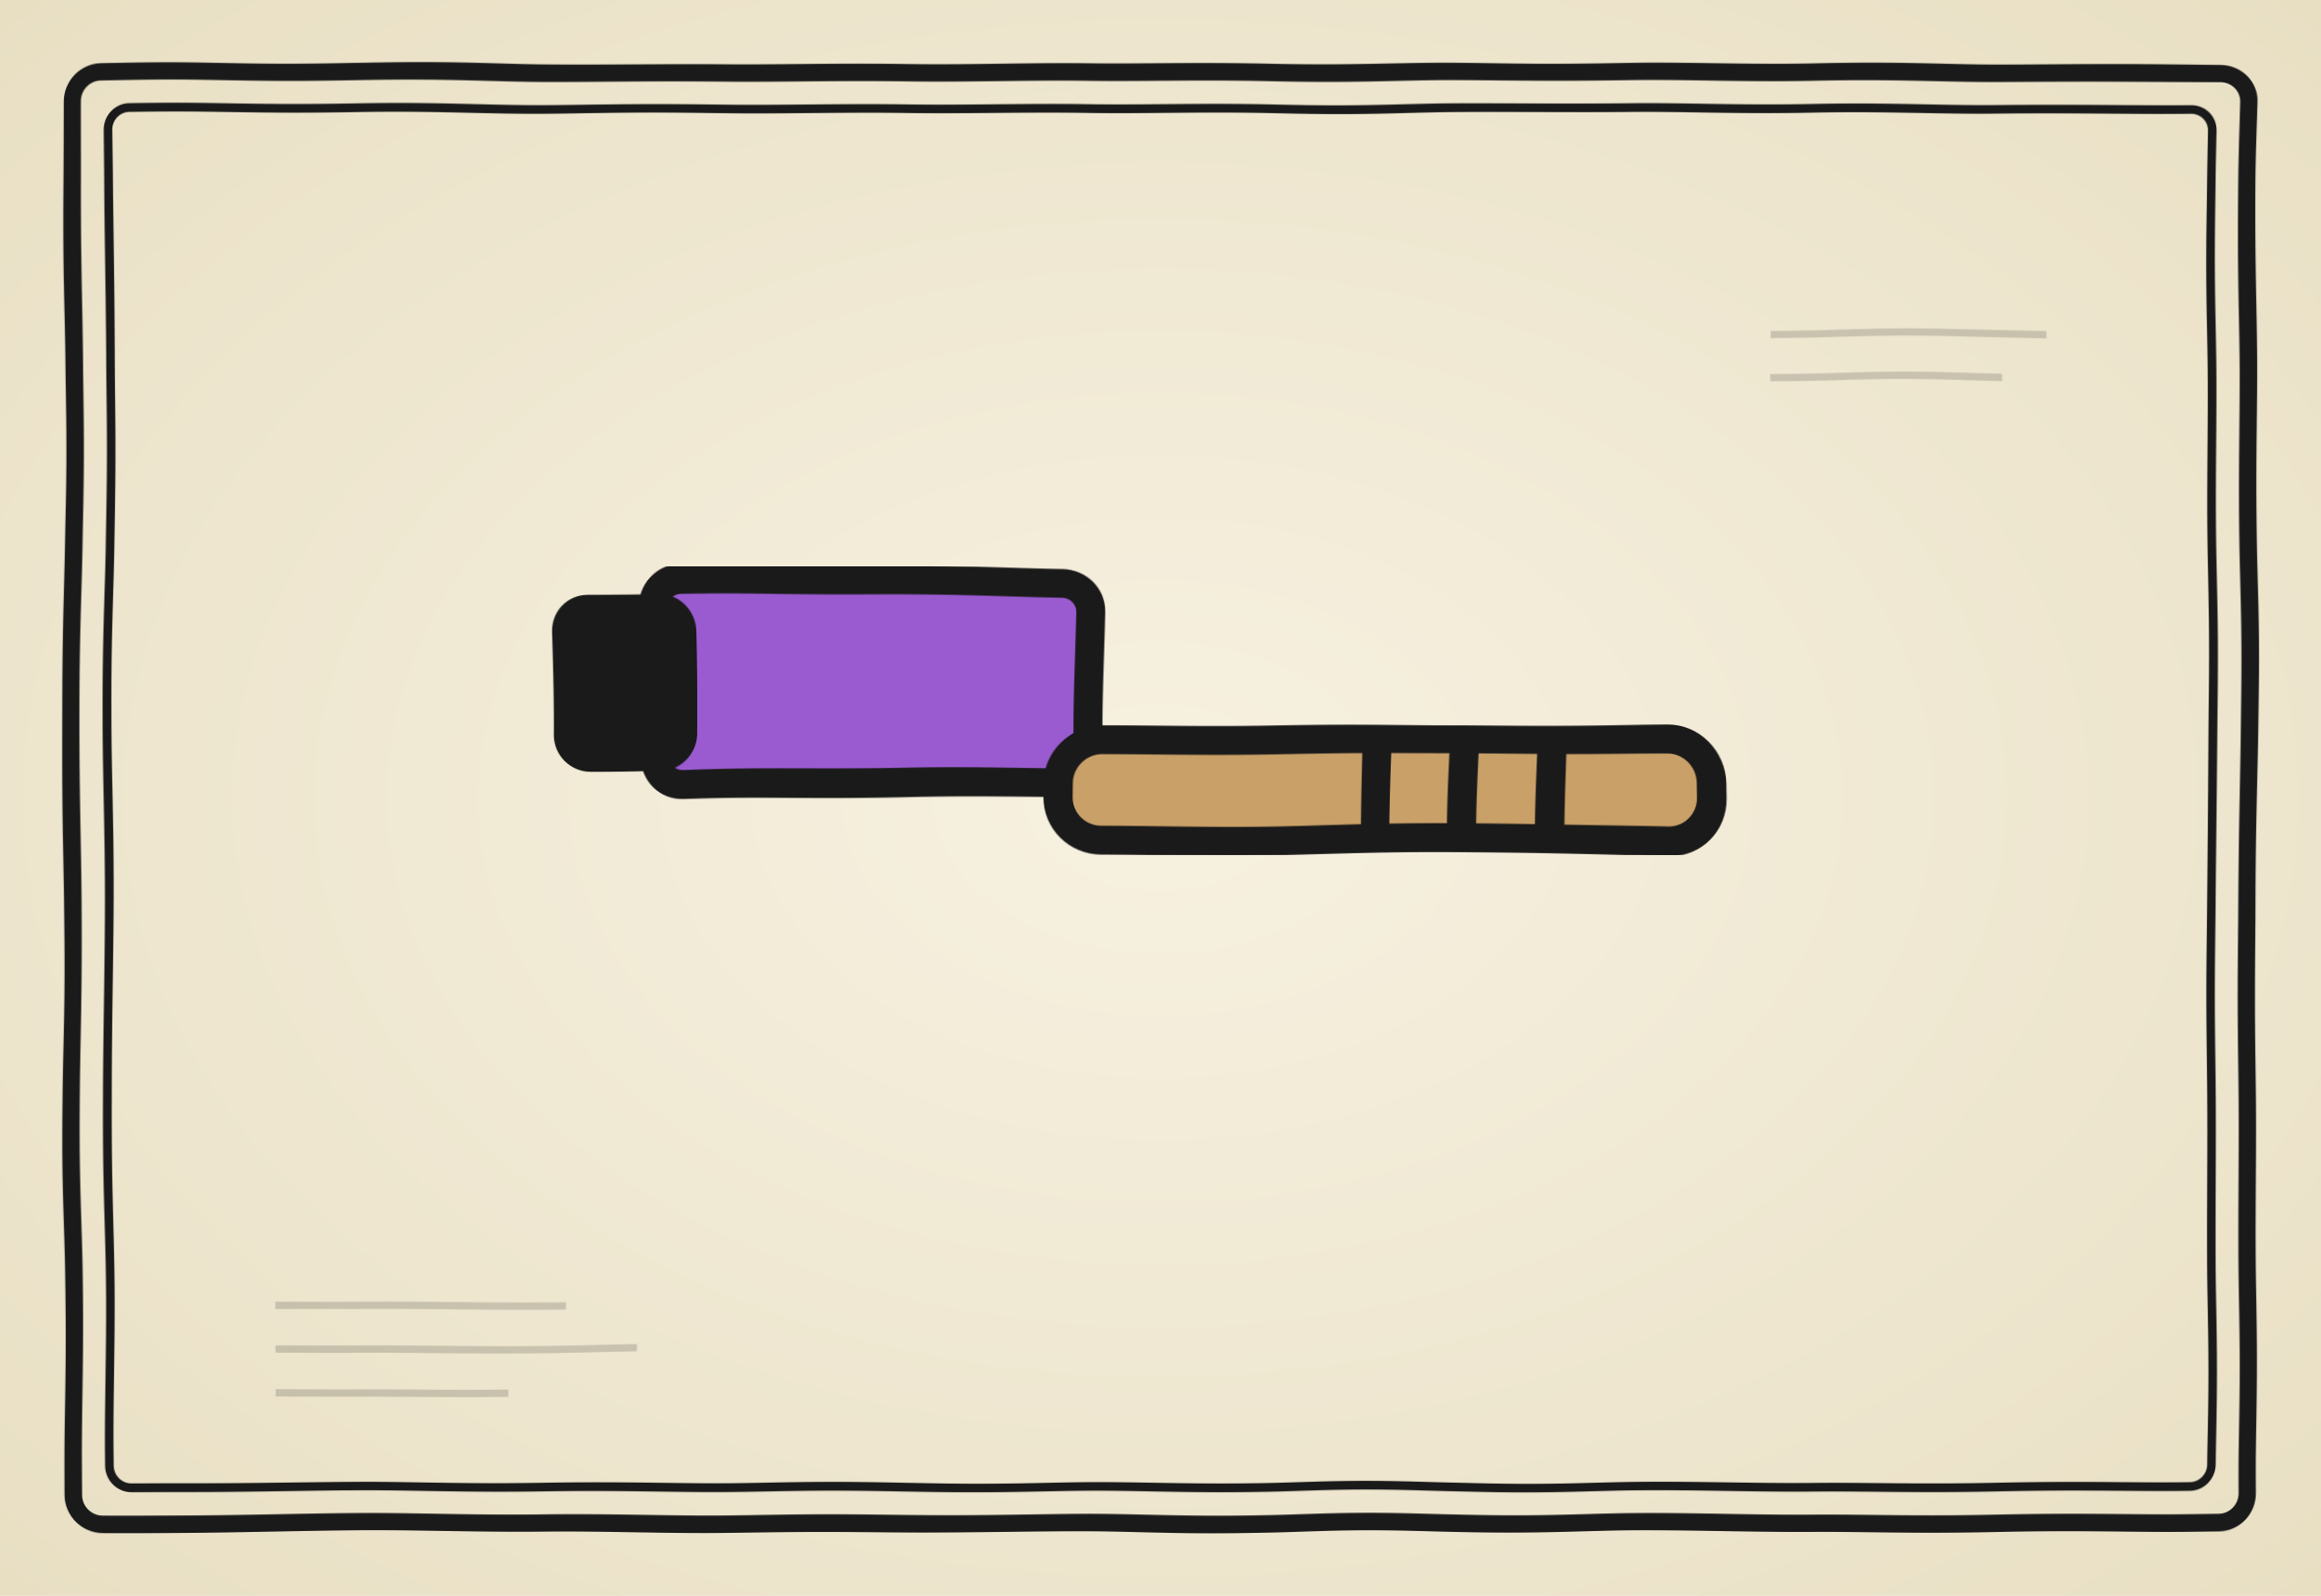
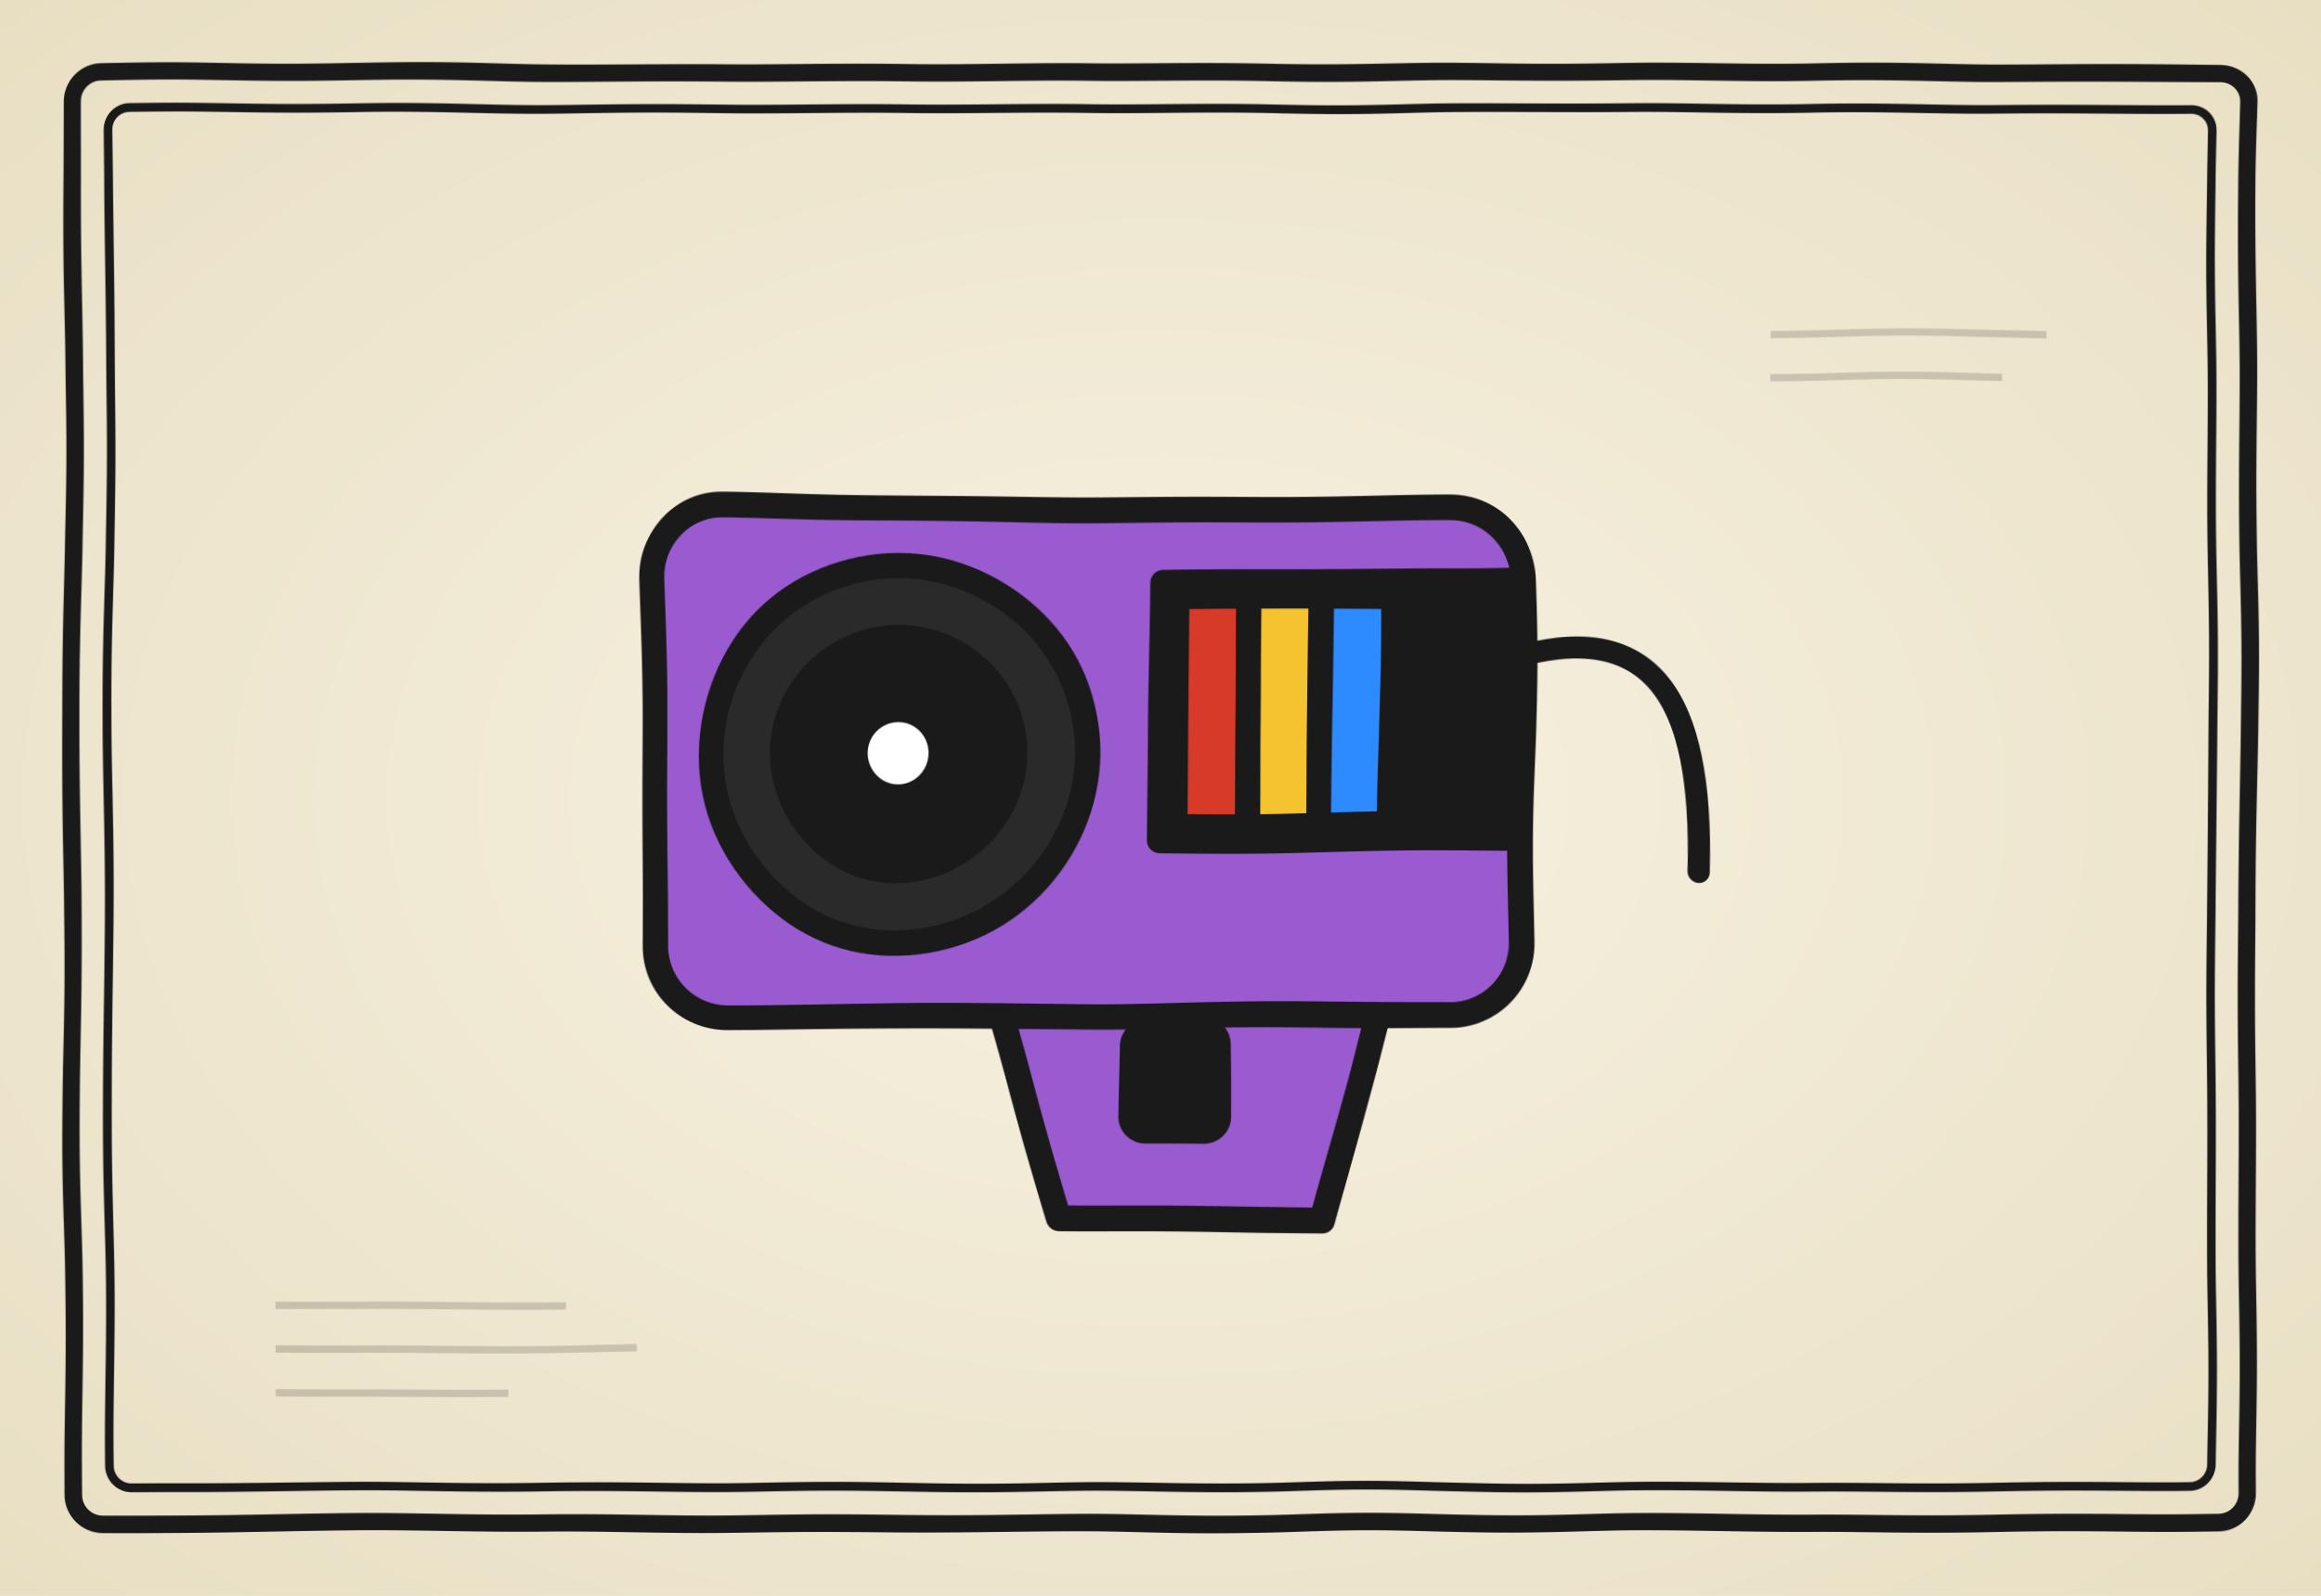
<svg xmlns="http://www.w3.org/2000/svg" viewBox="0 0 320 220" role="img" aria-label="die Wärmebildkamera">
  <defs>
    <radialGradient id="paper" cx="50%" cy="50%" r="70%">
      <stop offset="0%" stop-color="#f7f1e1" />
      <stop offset="100%" stop-color="#e8dfc3" />
    </radialGradient>
    <filter id="sketch" x="-5%" y="-5%" width="110%" height="110%">
      <feTurbulence type="fractalNoise" baseFrequency="0.02" numOctaves="2" seed="969" />
      <feDisplacementMap in="SourceGraphic" scale="1.8" />
    </filter>
    <filter id="sketchLight" x="-5%" y="-5%" width="110%" height="110%">
      <feTurbulence type="fractalNoise" baseFrequency="0.04" numOctaves="1" seed="972" />
      <feDisplacementMap in="SourceGraphic" scale="1.1" />
    </filter>
  </defs>
  <rect width="320" height="220" fill="url(#paper)" />
  <g fill="none" stroke="#1a1a1a" stroke-linecap="round" stroke-linejoin="round" filter="url(#sketchLight)">
    <rect x="10" y="10" width="300" height="200" stroke-width="2.4" rx="4" />
    <rect x="15" y="15" width="290" height="190" stroke-width="1.2" rx="3" />
  </g>
  <g stroke="#1a1a1a" stroke-width="1" opacity="0.18" filter="url(#sketchLight)">
    <line x1="38" y1="180" x2="78" y2="180" />
    <line x1="38" y1="186" x2="88" y2="186" />
    <line x1="38" y1="192" x2="70" y2="192" />
    <line x1="244" y1="46" x2="282" y2="46" />
    <line x1="244" y1="52" x2="276" y2="52" />
  </g>
  <g filter="url(#sketch)">
-     <g stroke="#1a1a1a" stroke-width="4" stroke-linejoin="round" stroke-linecap="round" fill="#9a5bd0">
-       <rect x="90" y="80" width="60" height="28" rx="4" />
-       <rect x="78" y="84" width="16" height="20" rx="3" fill="#1a1a1a" />
-       <rect x="146" y="102" width="90" height="14" rx="6" fill="#c9a068" />
-       <line x1="190" y1="104" x2="190" y2="114" />
-       <line x1="202" y1="104" x2="202" y2="114" />
-       <line x1="214" y1="104" x2="214" y2="114" />
+     <g stroke="#1a1a1a" stroke-width="3.5" stroke-linejoin="round" stroke-linecap="round">
+       <rect x="90" y="70" width="120" height="70" rx="10" fill="#9a5bd0" />
+       <circle cx="124" cy="104" r="26" fill="#2a2a2a" />
+       <circle cx="124" cy="104" r="16" fill="#1a1a1a" />
+       <circle cx="124" cy="104" r="6" fill="#ffffff" />
+       <rect x="160" y="80" width="48" height="36" fill="#2a2a2a" />
+       <rect x="162" y="82" width="10" height="32" fill="#d83a2a" />
+       <rect x="172" y="82" width="10" height="32" fill="#f5c330" />
+       <rect x="182" y="82" width="10" height="32" fill="#2e8bff" />
+       <rect x="192" y="82" width="14" height="32" fill="#1a1a1a" />
+       <path d="M 138 140 L 146 168 L 182 168 L 190 140 Z" fill="#9a5bd0" />
+       <rect x="156" y="142" width="12" height="14" rx="2" fill="#1a1a1a" />
+       <path d="M 210 90 Q 236 84 234 120" fill="none" stroke-width="3" />
    </g>
  </g>
</svg>
